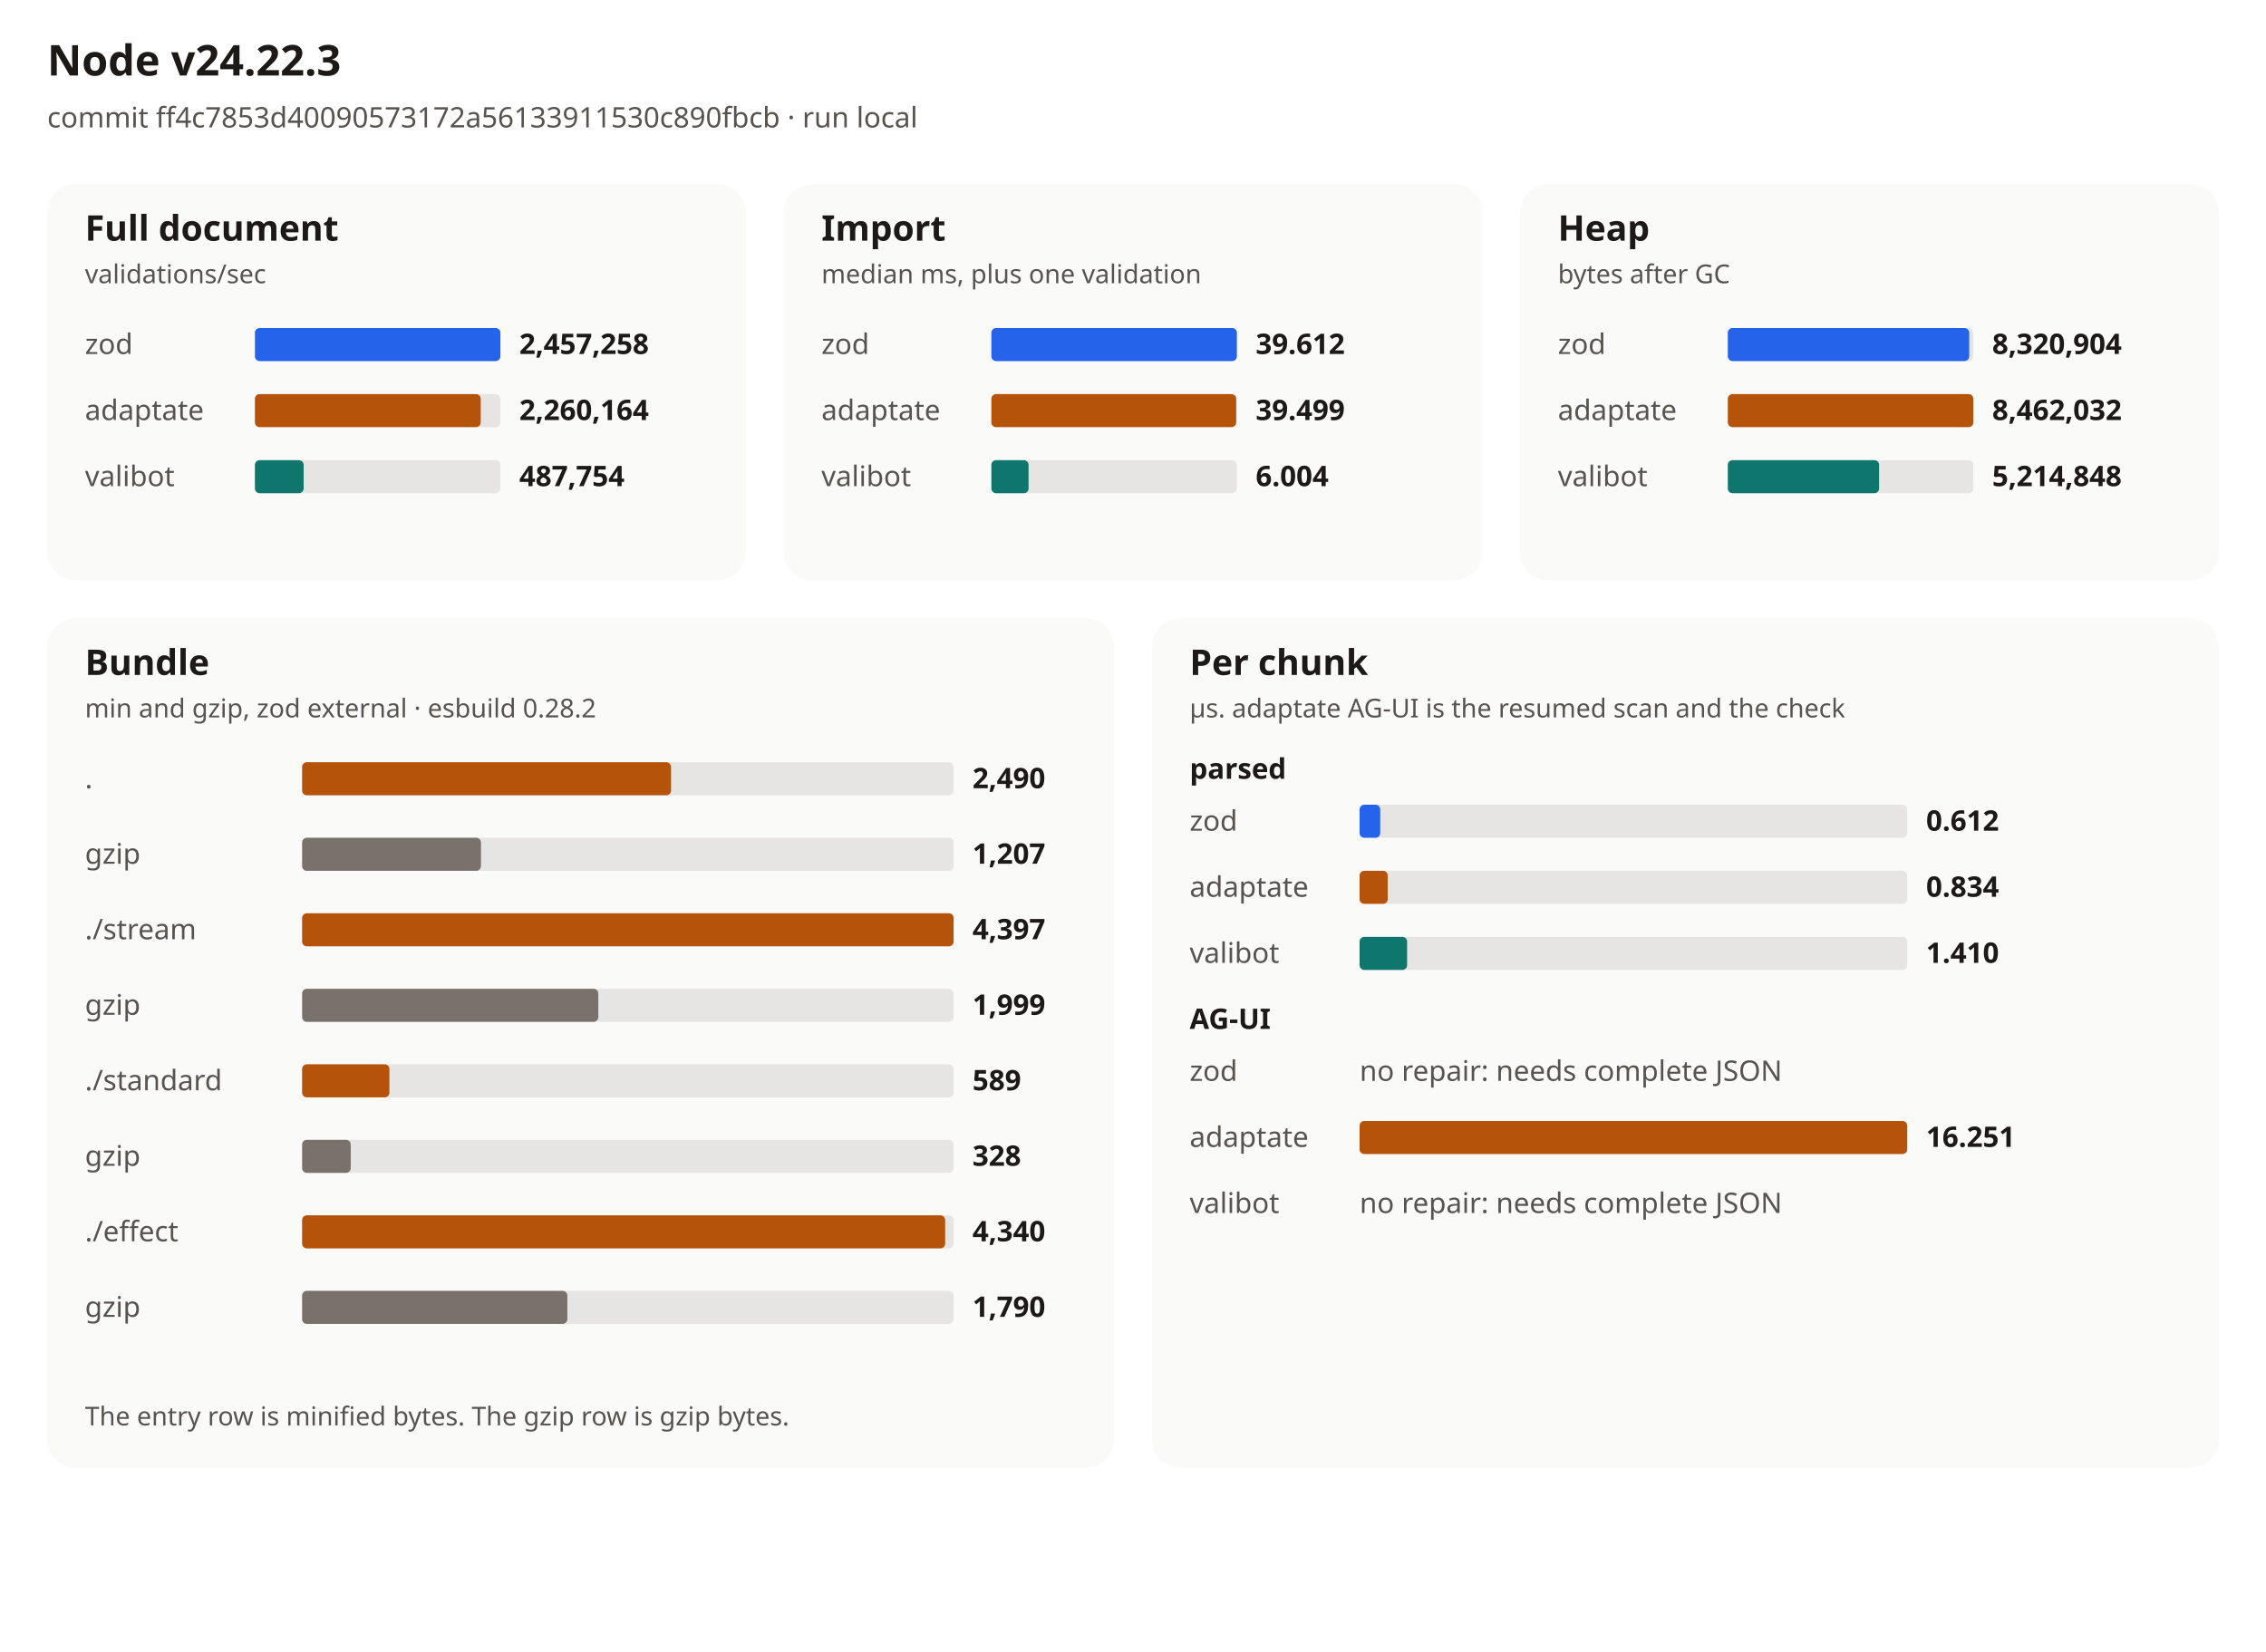
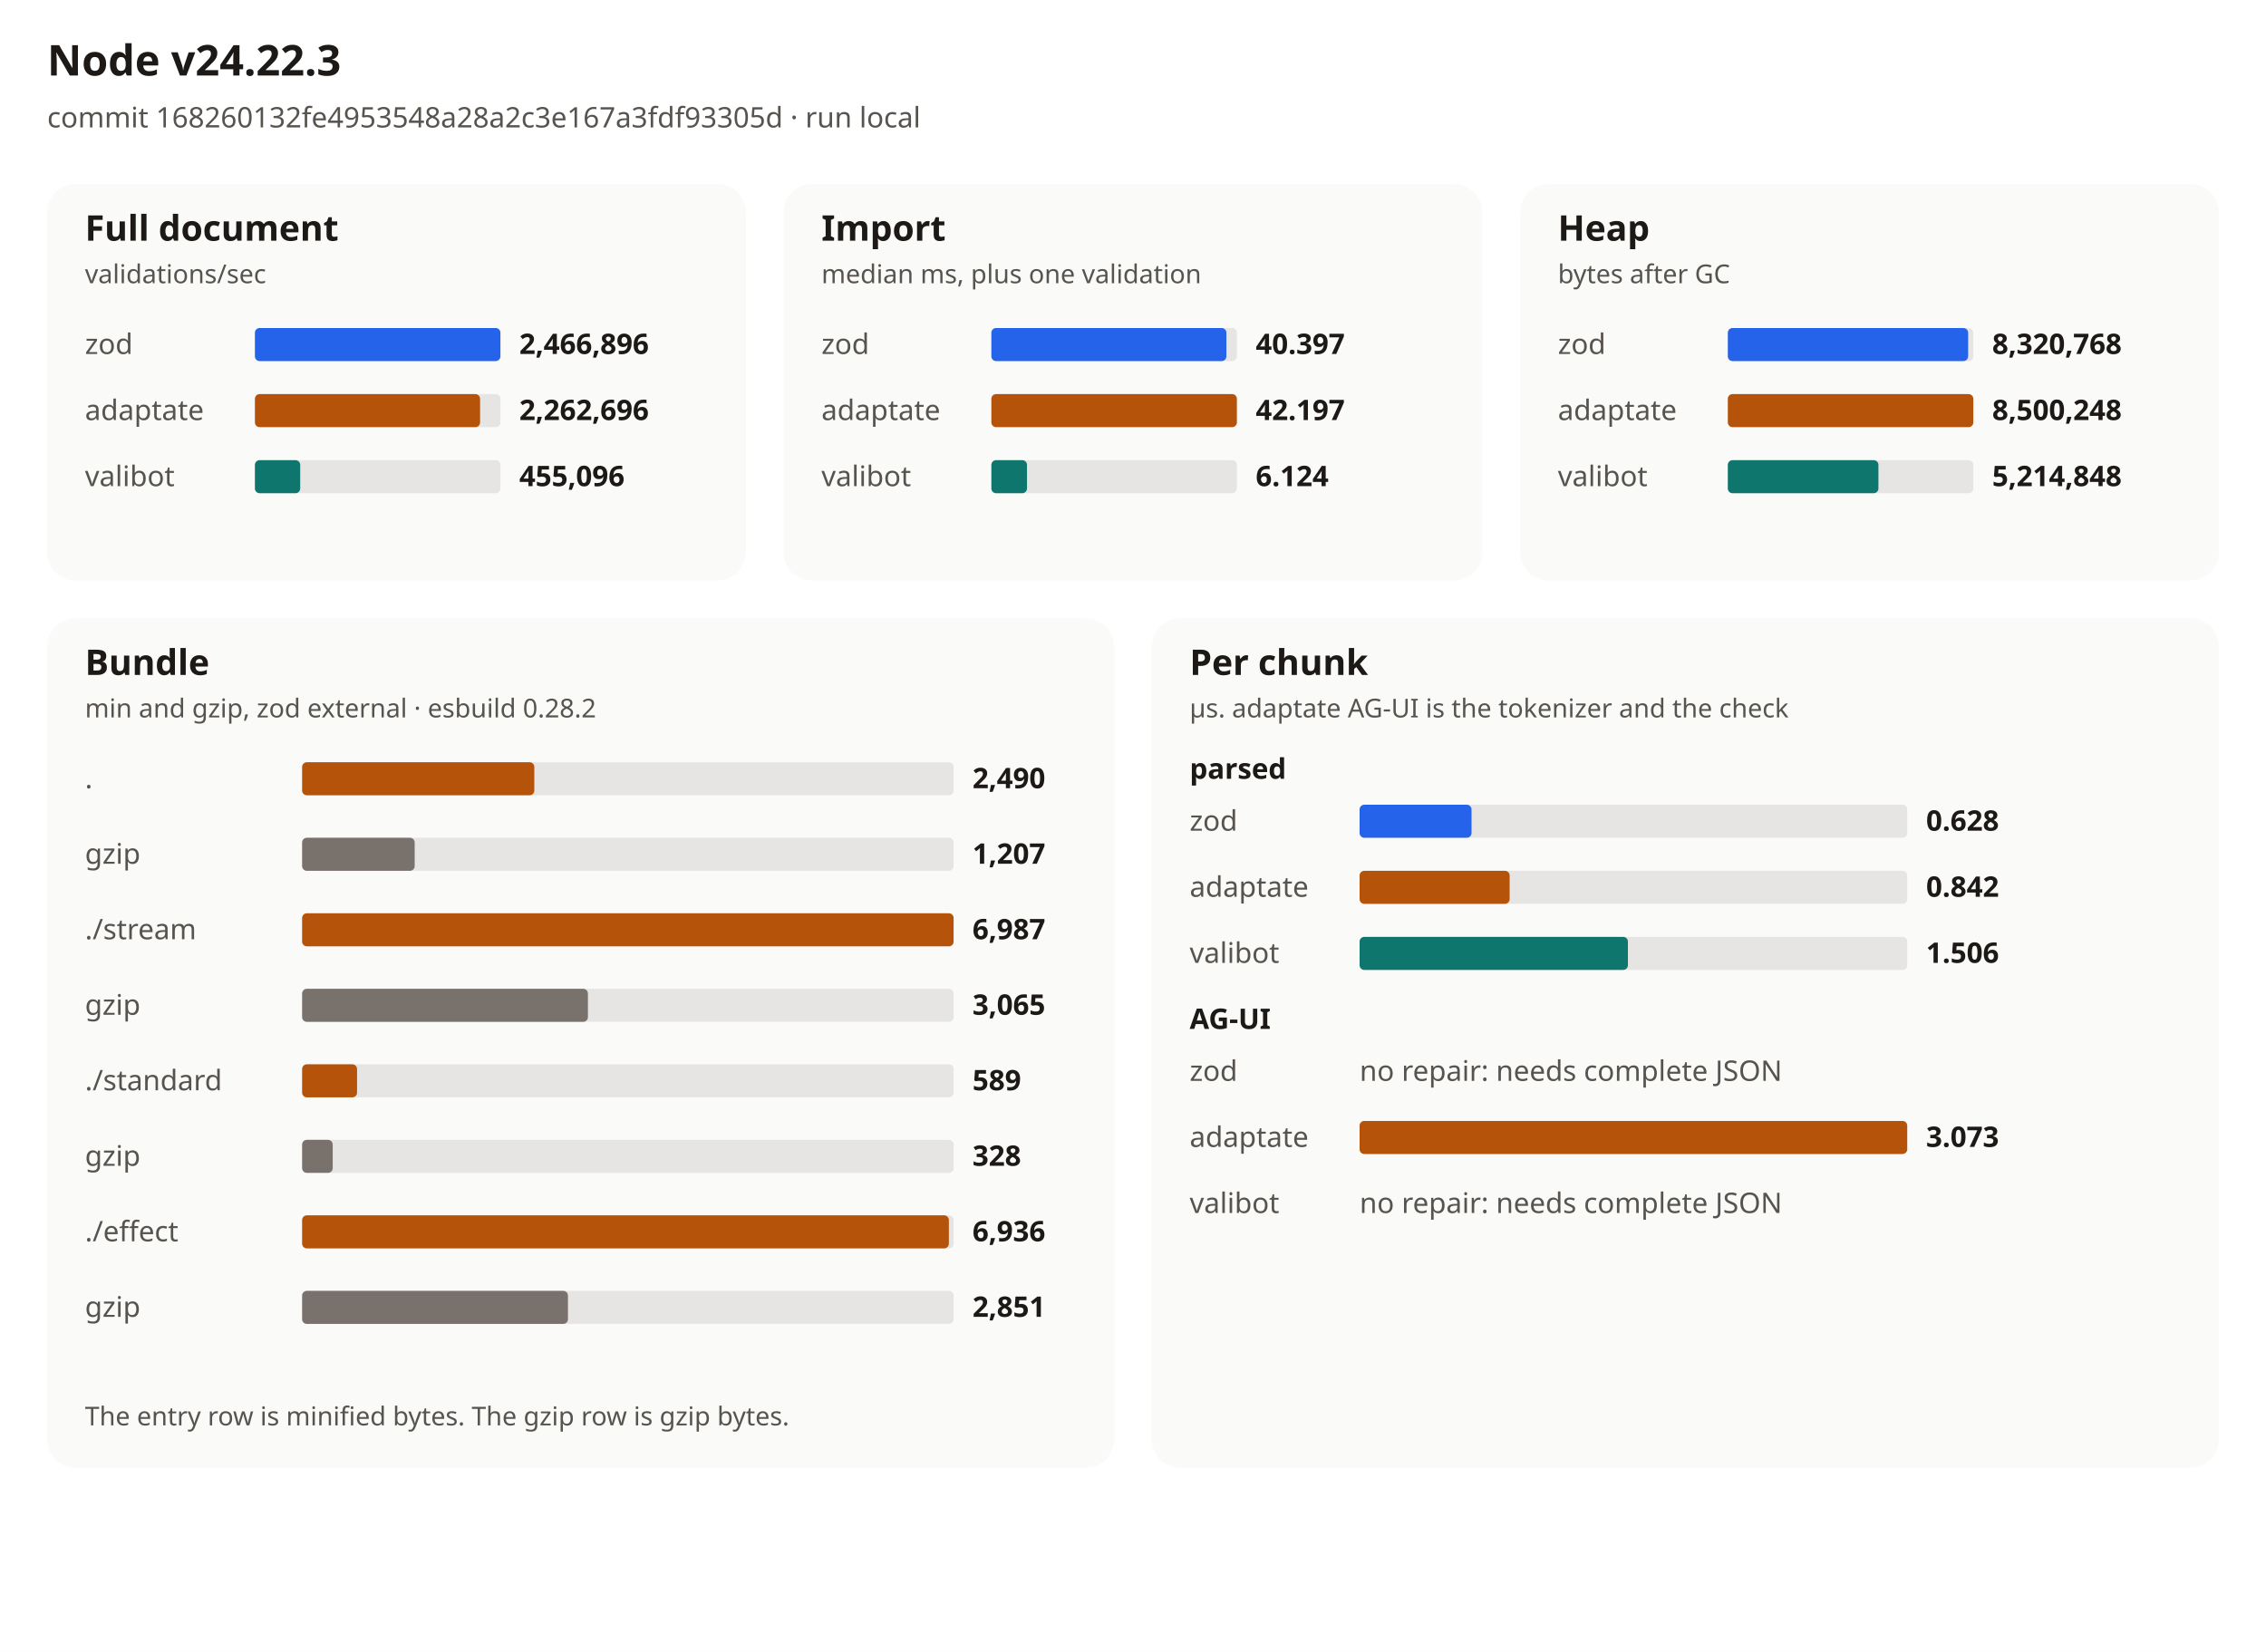
<svg xmlns="http://www.w3.org/2000/svg" width="960" height="700" viewBox="0 0 960 700" role="img">
  <rect width="960" height="700" fill="#ffffff" />
  <text x="20" y="32" fill="#1c1917" font-family="ui-sans-serif, system-ui, sans-serif" font-size="18" font-weight="700">Node v24.22.3</text>
-   <text x="20" y="54" fill="#57534e" font-family="ui-sans-serif, system-ui, sans-serif" font-size="12" font-weight="400">commit ff4c7853d40090573172a56133911530c890fbcb · run local</text>
+   <text x="20" y="54" fill="#57534e" font-family="ui-sans-serif, system-ui, sans-serif" font-size="12" font-weight="400">commit 168260132fe4953548a28a2c3e167a3fdf93305d · run local</text>
  <rect x="20" y="78" width="296" height="168" rx="12" fill="#fafaf9" />
  <text x="36" y="102" fill="#1c1917" font-family="ui-sans-serif, system-ui, sans-serif" font-size="15" font-weight="700">Full document</text>
  <text x="36" y="120" fill="#57534e" font-family="ui-sans-serif, system-ui, sans-serif" font-size="11" font-weight="400">validations/sec</text>
  <text x="36" y="150" fill="#57534e" font-family="ui-sans-serif, system-ui, sans-serif" font-size="12" font-weight="400">zod</text>
  <rect x="108" y="139" width="104" height="14" rx="2" fill="#e7e5e4" />
  <rect x="108" y="139" width="104" height="14" rx="2" fill="#2563eb" />
-   <text x="220" y="150" fill="#1c1917" font-family="ui-sans-serif, system-ui, sans-serif" font-size="12" font-weight="600">2,457,258</text>
+   <text x="220" y="150" fill="#1c1917" font-family="ui-sans-serif, system-ui, sans-serif" font-size="12" font-weight="600">2,466,896</text>
  <text x="36" y="178" fill="#57534e" font-family="ui-sans-serif, system-ui, sans-serif" font-size="12" font-weight="400">adaptate</text>
  <rect x="108" y="167" width="104" height="14" rx="2" fill="#e7e5e4" />
-   <rect x="108" y="167" width="95.658" height="14" rx="2" fill="#b45309" />
-   <text x="220" y="178" fill="#1c1917" font-family="ui-sans-serif, system-ui, sans-serif" font-size="12" font-weight="600">2,260,164</text>
+   <rect x="108" y="167" width="95.391" height="14" rx="2" fill="#b45309" />
+   <text x="220" y="178" fill="#1c1917" font-family="ui-sans-serif, system-ui, sans-serif" font-size="12" font-weight="600">2,262,696</text>
  <text x="36" y="206" fill="#57534e" font-family="ui-sans-serif, system-ui, sans-serif" font-size="12" font-weight="400">valibot</text>
  <rect x="108" y="195" width="104" height="14" rx="2" fill="#e7e5e4" />
-   <rect x="108" y="195" width="20.643" height="14" rx="2" fill="#0f766e" />
-   <text x="220" y="206" fill="#1c1917" font-family="ui-sans-serif, system-ui, sans-serif" font-size="12" font-weight="600">487,754</text>
+   <rect x="108" y="195" width="19.186" height="14" rx="2" fill="#0f766e" />
+   <text x="220" y="206" fill="#1c1917" font-family="ui-sans-serif, system-ui, sans-serif" font-size="12" font-weight="600">455,096</text>
  <rect x="332" y="78" width="296" height="168" rx="12" fill="#fafaf9" />
  <text x="348" y="102" fill="#1c1917" font-family="ui-sans-serif, system-ui, sans-serif" font-size="15" font-weight="700">Import</text>
  <text x="348" y="120" fill="#57534e" font-family="ui-sans-serif, system-ui, sans-serif" font-size="11" font-weight="400">median ms, plus one validation</text>
  <text x="348" y="150" fill="#57534e" font-family="ui-sans-serif, system-ui, sans-serif" font-size="12" font-weight="400">zod</text>
  <rect x="420" y="139" width="104" height="14" rx="2" fill="#e7e5e4" />
-   <rect x="420" y="139" width="104" height="14" rx="2" fill="#2563eb" />
-   <text x="532" y="150" fill="#1c1917" font-family="ui-sans-serif, system-ui, sans-serif" font-size="12" font-weight="600">39.612</text>
+   <rect x="420" y="139" width="99.565" height="14" rx="2" fill="#2563eb" />
+   <text x="532" y="150" fill="#1c1917" font-family="ui-sans-serif, system-ui, sans-serif" font-size="12" font-weight="600">40.397</text>
  <text x="348" y="178" fill="#57534e" font-family="ui-sans-serif, system-ui, sans-serif" font-size="12" font-weight="400">adaptate</text>
  <rect x="420" y="167" width="104" height="14" rx="2" fill="#e7e5e4" />
-   <rect x="420" y="167" width="103.702" height="14" rx="2" fill="#b45309" />
-   <text x="532" y="178" fill="#1c1917" font-family="ui-sans-serif, system-ui, sans-serif" font-size="12" font-weight="600">39.499</text>
+   <rect x="420" y="167" width="104" height="14" rx="2" fill="#b45309" />
+   <text x="532" y="178" fill="#1c1917" font-family="ui-sans-serif, system-ui, sans-serif" font-size="12" font-weight="600">42.197</text>
  <text x="348" y="206" fill="#57534e" font-family="ui-sans-serif, system-ui, sans-serif" font-size="12" font-weight="400">valibot</text>
  <rect x="420" y="195" width="104" height="14" rx="2" fill="#e7e5e4" />
-   <rect x="420" y="195" width="15.762" height="14" rx="2" fill="#0f766e" />
-   <text x="532" y="206" fill="#1c1917" font-family="ui-sans-serif, system-ui, sans-serif" font-size="12" font-weight="600">6.004</text>
+   <rect x="420" y="195" width="15.093" height="14" rx="2" fill="#0f766e" />
+   <text x="532" y="206" fill="#1c1917" font-family="ui-sans-serif, system-ui, sans-serif" font-size="12" font-weight="600">6.124</text>
  <rect x="644" y="78" width="296" height="168" rx="12" fill="#fafaf9" />
  <text x="660" y="102" fill="#1c1917" font-family="ui-sans-serif, system-ui, sans-serif" font-size="15" font-weight="700">Heap</text>
  <text x="660" y="120" fill="#57534e" font-family="ui-sans-serif, system-ui, sans-serif" font-size="11" font-weight="400">bytes after GC</text>
  <text x="660" y="150" fill="#57534e" font-family="ui-sans-serif, system-ui, sans-serif" font-size="12" font-weight="400">zod</text>
  <rect x="732" y="139" width="104" height="14" rx="2" fill="#e7e5e4" />
-   <rect x="732" y="139" width="102.266" height="14" rx="2" fill="#2563eb" />
-   <text x="844" y="150" fill="#1c1917" font-family="ui-sans-serif, system-ui, sans-serif" font-size="12" font-weight="600">8,320,904</text>
+   <rect x="732" y="139" width="101.804" height="14" rx="2" fill="#2563eb" />
+   <text x="844" y="150" fill="#1c1917" font-family="ui-sans-serif, system-ui, sans-serif" font-size="12" font-weight="600">8,320,768</text>
  <text x="660" y="178" fill="#57534e" font-family="ui-sans-serif, system-ui, sans-serif" font-size="12" font-weight="400">adaptate</text>
  <rect x="732" y="167" width="104" height="14" rx="2" fill="#e7e5e4" />
  <rect x="732" y="167" width="104" height="14" rx="2" fill="#b45309" />
-   <text x="844" y="178" fill="#1c1917" font-family="ui-sans-serif, system-ui, sans-serif" font-size="12" font-weight="600">8,462,032</text>
+   <text x="844" y="178" fill="#1c1917" font-family="ui-sans-serif, system-ui, sans-serif" font-size="12" font-weight="600">8,500,248</text>
  <text x="660" y="206" fill="#57534e" font-family="ui-sans-serif, system-ui, sans-serif" font-size="12" font-weight="400">valibot</text>
  <rect x="732" y="195" width="104" height="14" rx="2" fill="#e7e5e4" />
-   <rect x="732" y="195" width="64.091" height="14" rx="2" fill="#0f766e" />
+   <rect x="732" y="195" width="63.803" height="14" rx="2" fill="#0f766e" />
  <text x="844" y="206" fill="#1c1917" font-family="ui-sans-serif, system-ui, sans-serif" font-size="12" font-weight="600">5,214,848</text>
  <rect x="20" y="262" width="452" height="360" rx="12" fill="#fafaf9" />
  <text x="36" y="286" fill="#1c1917" font-family="ui-sans-serif, system-ui, sans-serif" font-size="15" font-weight="700">Bundle</text>
  <text x="36" y="304" fill="#57534e" font-family="ui-sans-serif, system-ui, sans-serif" font-size="11" font-weight="400">min and gzip, zod external · esbuild 0.28.2</text>
  <text x="36" y="334" fill="#57534e" font-family="ui-sans-serif, system-ui, sans-serif" font-size="12" font-weight="400">.</text>
  <rect x="128" y="323" width="276" height="14" rx="2" fill="#e7e5e4" />
-   <rect x="128" y="323" width="156.297" height="14" rx="2" fill="#b45309" />
+   <rect x="128" y="323" width="98.36" height="14" rx="2" fill="#b45309" />
  <text x="412" y="334" fill="#1c1917" font-family="ui-sans-serif, system-ui, sans-serif" font-size="12" font-weight="600">2,490</text>
  <text x="36" y="366" fill="#57534e" font-family="ui-sans-serif, system-ui, sans-serif" font-size="12" font-weight="400">gzip</text>
  <rect x="128" y="355" width="276" height="14" rx="2" fill="#e7e5e4" />
-   <rect x="128" y="355" width="75.763" height="14" rx="2" fill="#78716c" />
+   <rect x="128" y="355" width="47.679" height="14" rx="2" fill="#78716c" />
  <text x="412" y="366" fill="#1c1917" font-family="ui-sans-serif, system-ui, sans-serif" font-size="12" font-weight="600">1,207</text>
  <text x="36" y="398" fill="#57534e" font-family="ui-sans-serif, system-ui, sans-serif" font-size="12" font-weight="400">./stream</text>
  <rect x="128" y="387" width="276" height="14" rx="2" fill="#e7e5e4" />
  <rect x="128" y="387" width="276" height="14" rx="2" fill="#b45309" />
-   <text x="412" y="398" fill="#1c1917" font-family="ui-sans-serif, system-ui, sans-serif" font-size="12" font-weight="600">4,397</text>
+   <text x="412" y="398" fill="#1c1917" font-family="ui-sans-serif, system-ui, sans-serif" font-size="12" font-weight="600">6,987</text>
  <text x="36" y="430" fill="#57534e" font-family="ui-sans-serif, system-ui, sans-serif" font-size="12" font-weight="400">gzip</text>
  <rect x="128" y="419" width="276" height="14" rx="2" fill="#e7e5e4" />
-   <rect x="128" y="419" width="125.477" height="14" rx="2" fill="#78716c" />
-   <text x="412" y="430" fill="#1c1917" font-family="ui-sans-serif, system-ui, sans-serif" font-size="12" font-weight="600">1,999</text>
+   <rect x="128" y="419" width="121.073" height="14" rx="2" fill="#78716c" />
+   <text x="412" y="430" fill="#1c1917" font-family="ui-sans-serif, system-ui, sans-serif" font-size="12" font-weight="600">3,065</text>
  <text x="36" y="462" fill="#57534e" font-family="ui-sans-serif, system-ui, sans-serif" font-size="12" font-weight="400">./standard</text>
  <rect x="128" y="451" width="276" height="14" rx="2" fill="#e7e5e4" />
-   <rect x="128" y="451" width="36.972" height="14" rx="2" fill="#b45309" />
+   <rect x="128" y="451" width="23.267" height="14" rx="2" fill="#b45309" />
  <text x="412" y="462" fill="#1c1917" font-family="ui-sans-serif, system-ui, sans-serif" font-size="12" font-weight="600">589</text>
  <text x="36" y="494" fill="#57534e" font-family="ui-sans-serif, system-ui, sans-serif" font-size="12" font-weight="400">gzip</text>
  <rect x="128" y="483" width="276" height="14" rx="2" fill="#e7e5e4" />
-   <rect x="128" y="483" width="20.589" height="14" rx="2" fill="#78716c" />
+   <rect x="128" y="483" width="12.957" height="14" rx="2" fill="#78716c" />
  <text x="412" y="494" fill="#1c1917" font-family="ui-sans-serif, system-ui, sans-serif" font-size="12" font-weight="600">328</text>
  <text x="36" y="526" fill="#57534e" font-family="ui-sans-serif, system-ui, sans-serif" font-size="12" font-weight="400">./effect</text>
  <rect x="128" y="515" width="276" height="14" rx="2" fill="#e7e5e4" />
-   <rect x="128" y="515" width="272.422" height="14" rx="2" fill="#b45309" />
-   <text x="412" y="526" fill="#1c1917" font-family="ui-sans-serif, system-ui, sans-serif" font-size="12" font-weight="600">4,340</text>
+   <rect x="128" y="515" width="273.985" height="14" rx="2" fill="#b45309" />
+   <text x="412" y="526" fill="#1c1917" font-family="ui-sans-serif, system-ui, sans-serif" font-size="12" font-weight="600">6,936</text>
  <text x="36" y="558" fill="#57534e" font-family="ui-sans-serif, system-ui, sans-serif" font-size="12" font-weight="400">gzip</text>
  <rect x="128" y="547" width="276" height="14" rx="2" fill="#e7e5e4" />
-   <rect x="128" y="547" width="112.358" height="14" rx="2" fill="#78716c" />
-   <text x="412" y="558" fill="#1c1917" font-family="ui-sans-serif, system-ui, sans-serif" font-size="12" font-weight="600">1,790</text>
+   <rect x="128" y="547" width="112.62" height="14" rx="2" fill="#78716c" />
+   <text x="412" y="558" fill="#1c1917" font-family="ui-sans-serif, system-ui, sans-serif" font-size="12" font-weight="600">2,851</text>
  <text x="36" y="604" fill="#57534e" font-family="ui-sans-serif, system-ui, sans-serif" font-size="11" font-weight="400">The entry row is minified bytes. The gzip row is gzip bytes.</text>
  <rect x="488" y="262" width="452" height="360" rx="12" fill="#fafaf9" />
  <text x="504" y="286" fill="#1c1917" font-family="ui-sans-serif, system-ui, sans-serif" font-size="15" font-weight="700">Per chunk</text>
-   <text x="504" y="304" fill="#57534e" font-family="ui-sans-serif, system-ui, sans-serif" font-size="11" font-weight="400">µs. adaptate AG-UI is the resumed scan and the check</text>
+   <text x="504" y="304" fill="#57534e" font-family="ui-sans-serif, system-ui, sans-serif" font-size="11" font-weight="400">µs. adaptate AG-UI is the tokenizer and the check</text>
  <text x="504" y="330" fill="#1c1917" font-family="ui-sans-serif, system-ui, sans-serif" font-size="12" font-weight="700">parsed</text>
  <text x="504" y="352" fill="#57534e" font-family="ui-sans-serif, system-ui, sans-serif" font-size="12" font-weight="400">zod</text>
  <rect x="576" y="341" width="232" height="14" rx="2" fill="#e7e5e4" />
-   <rect x="576" y="341" width="8.741" height="14" rx="2" fill="#2563eb" />
-   <text x="816" y="352" fill="#1c1917" font-family="ui-sans-serif, system-ui, sans-serif" font-size="12" font-weight="600">0.612</text>
+   <rect x="576" y="341" width="47.42" height="14" rx="2" fill="#2563eb" />
+   <text x="816" y="352" fill="#1c1917" font-family="ui-sans-serif, system-ui, sans-serif" font-size="12" font-weight="600">0.628</text>
  <text x="504" y="380" fill="#57534e" font-family="ui-sans-serif, system-ui, sans-serif" font-size="12" font-weight="400">adaptate</text>
  <rect x="576" y="369" width="232" height="14" rx="2" fill="#e7e5e4" />
-   <rect x="576" y="369" width="11.901" height="14" rx="2" fill="#b45309" />
-   <text x="816" y="380" fill="#1c1917" font-family="ui-sans-serif, system-ui, sans-serif" font-size="12" font-weight="600">0.834</text>
+   <rect x="576" y="369" width="63.566" height="14" rx="2" fill="#b45309" />
+   <text x="816" y="380" fill="#1c1917" font-family="ui-sans-serif, system-ui, sans-serif" font-size="12" font-weight="600">0.842</text>
  <text x="504" y="408" fill="#57534e" font-family="ui-sans-serif, system-ui, sans-serif" font-size="12" font-weight="400">valibot</text>
  <rect x="576" y="397" width="232" height="14" rx="2" fill="#e7e5e4" />
-   <rect x="576" y="397" width="20.127" height="14" rx="2" fill="#0f766e" />
-   <text x="816" y="408" fill="#1c1917" font-family="ui-sans-serif, system-ui, sans-serif" font-size="12" font-weight="600">1.410</text>
+   <rect x="576" y="397" width="113.675" height="14" rx="2" fill="#0f766e" />
+   <text x="816" y="408" fill="#1c1917" font-family="ui-sans-serif, system-ui, sans-serif" font-size="12" font-weight="600">1.506</text>
  <text x="504" y="436" fill="#1c1917" font-family="ui-sans-serif, system-ui, sans-serif" font-size="12" font-weight="700">AG-UI</text>
  <text x="504" y="458" fill="#57534e" font-family="ui-sans-serif, system-ui, sans-serif" font-size="12" font-weight="400">zod</text>
  <text x="576" y="458" fill="#57534e" font-family="ui-sans-serif, system-ui, sans-serif" font-size="12" font-weight="400">no repair: needs complete JSON</text>
  <text x="504" y="486" fill="#57534e" font-family="ui-sans-serif, system-ui, sans-serif" font-size="12" font-weight="400">adaptate</text>
  <rect x="576" y="475" width="232" height="14" rx="2" fill="#e7e5e4" />
  <rect x="576" y="475" width="232" height="14" rx="2" fill="#b45309" />
-   <text x="816" y="486" fill="#1c1917" font-family="ui-sans-serif, system-ui, sans-serif" font-size="12" font-weight="600">16.251</text>
+   <text x="816" y="486" fill="#1c1917" font-family="ui-sans-serif, system-ui, sans-serif" font-size="12" font-weight="600">3.073</text>
  <text x="504" y="514" fill="#57534e" font-family="ui-sans-serif, system-ui, sans-serif" font-size="12" font-weight="400">valibot</text>
  <text x="576" y="514" fill="#57534e" font-family="ui-sans-serif, system-ui, sans-serif" font-size="12" font-weight="400">no repair: needs complete JSON</text>
</svg>
